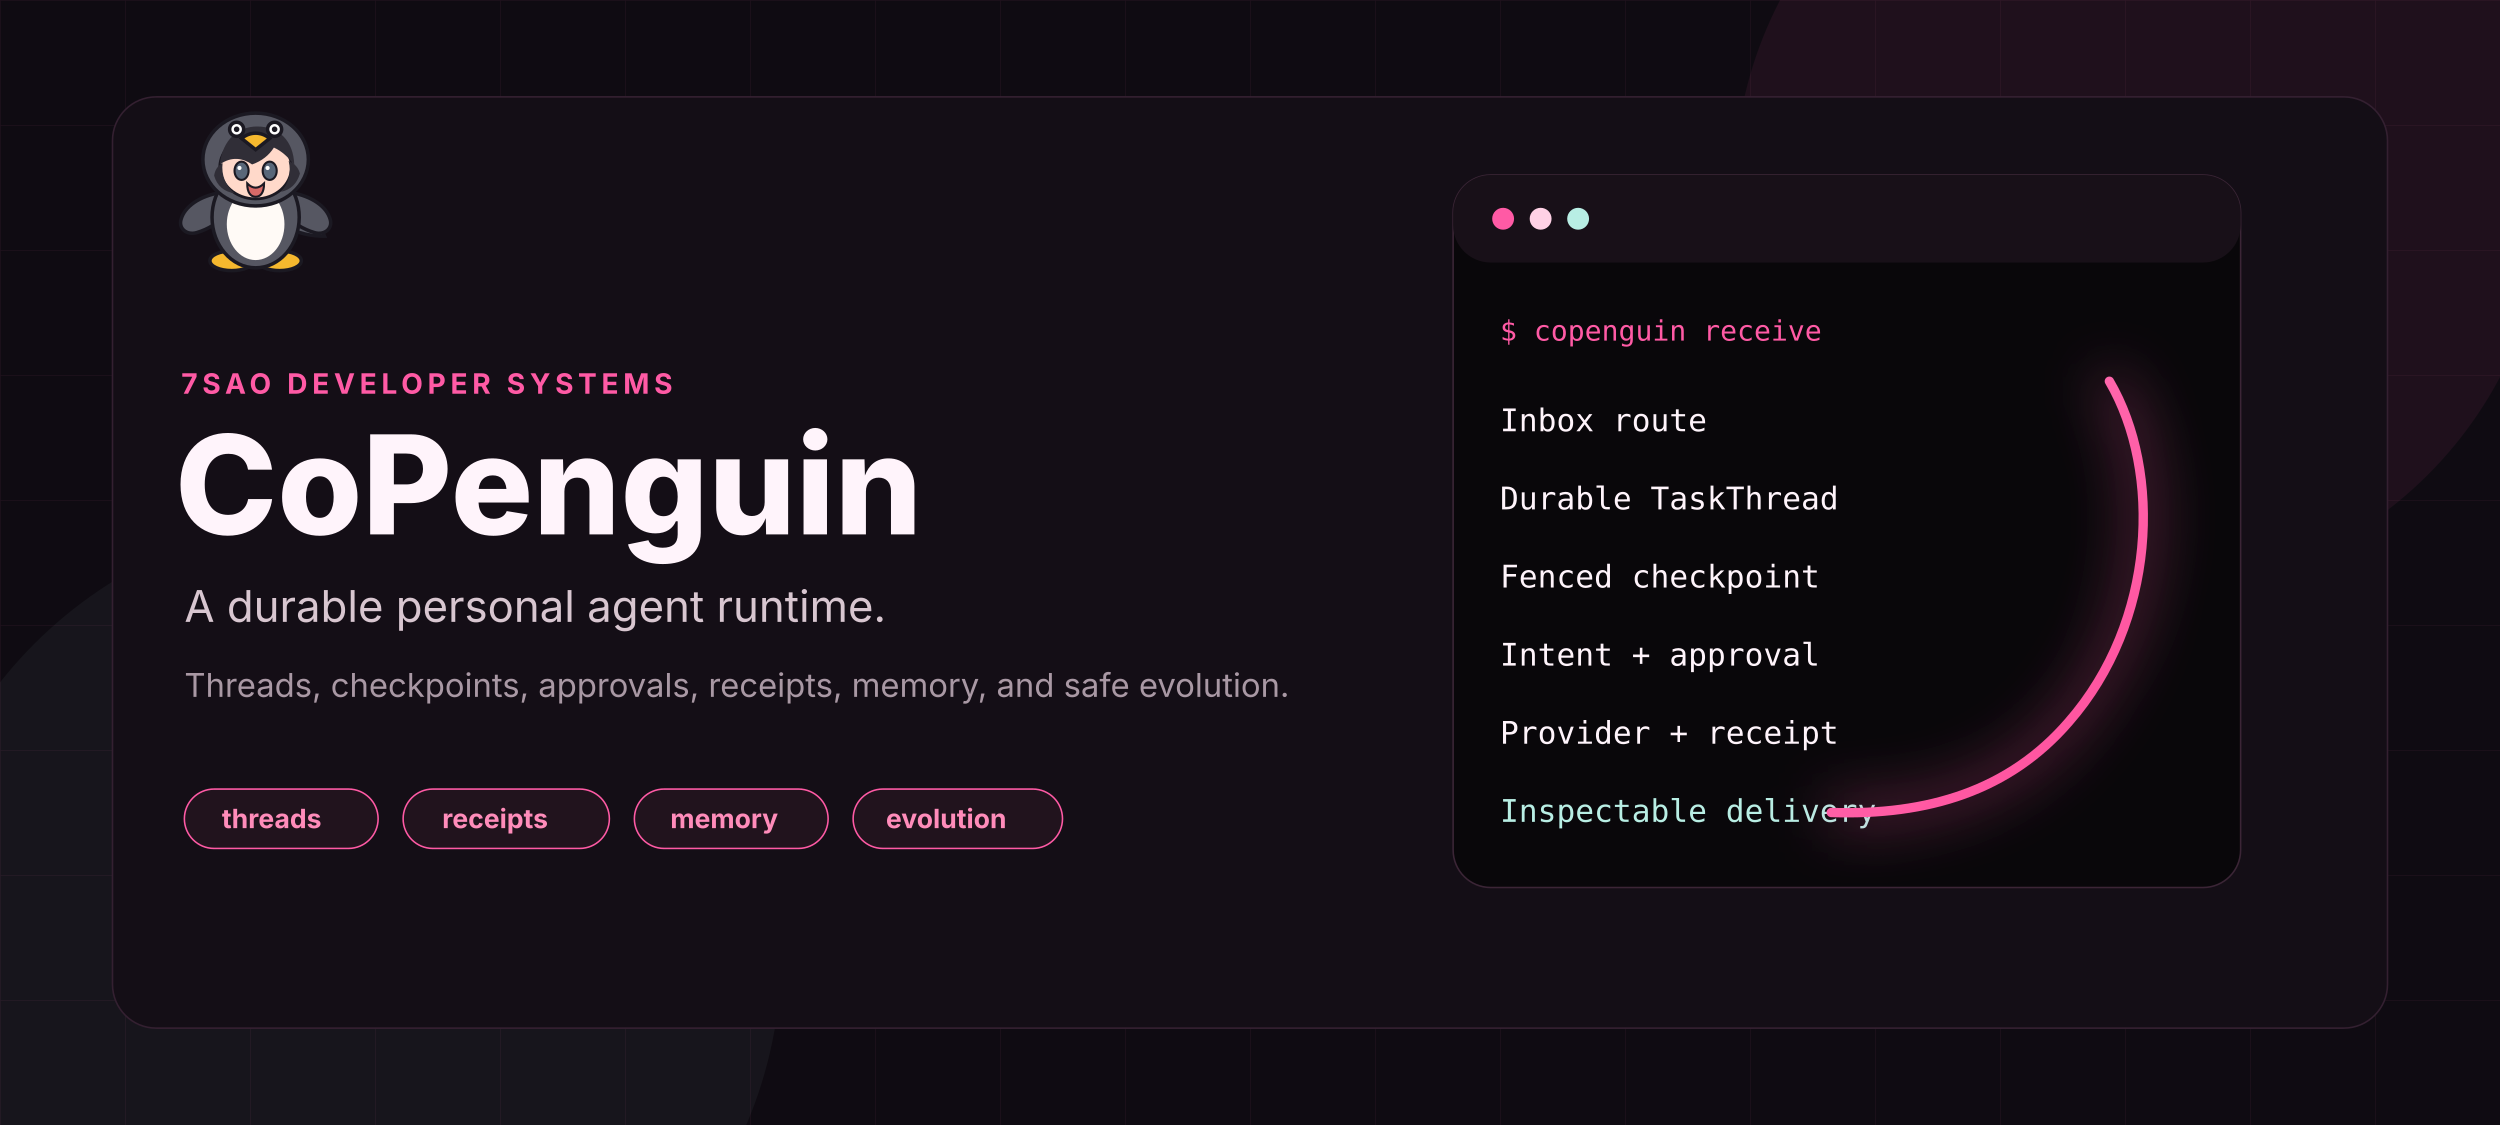
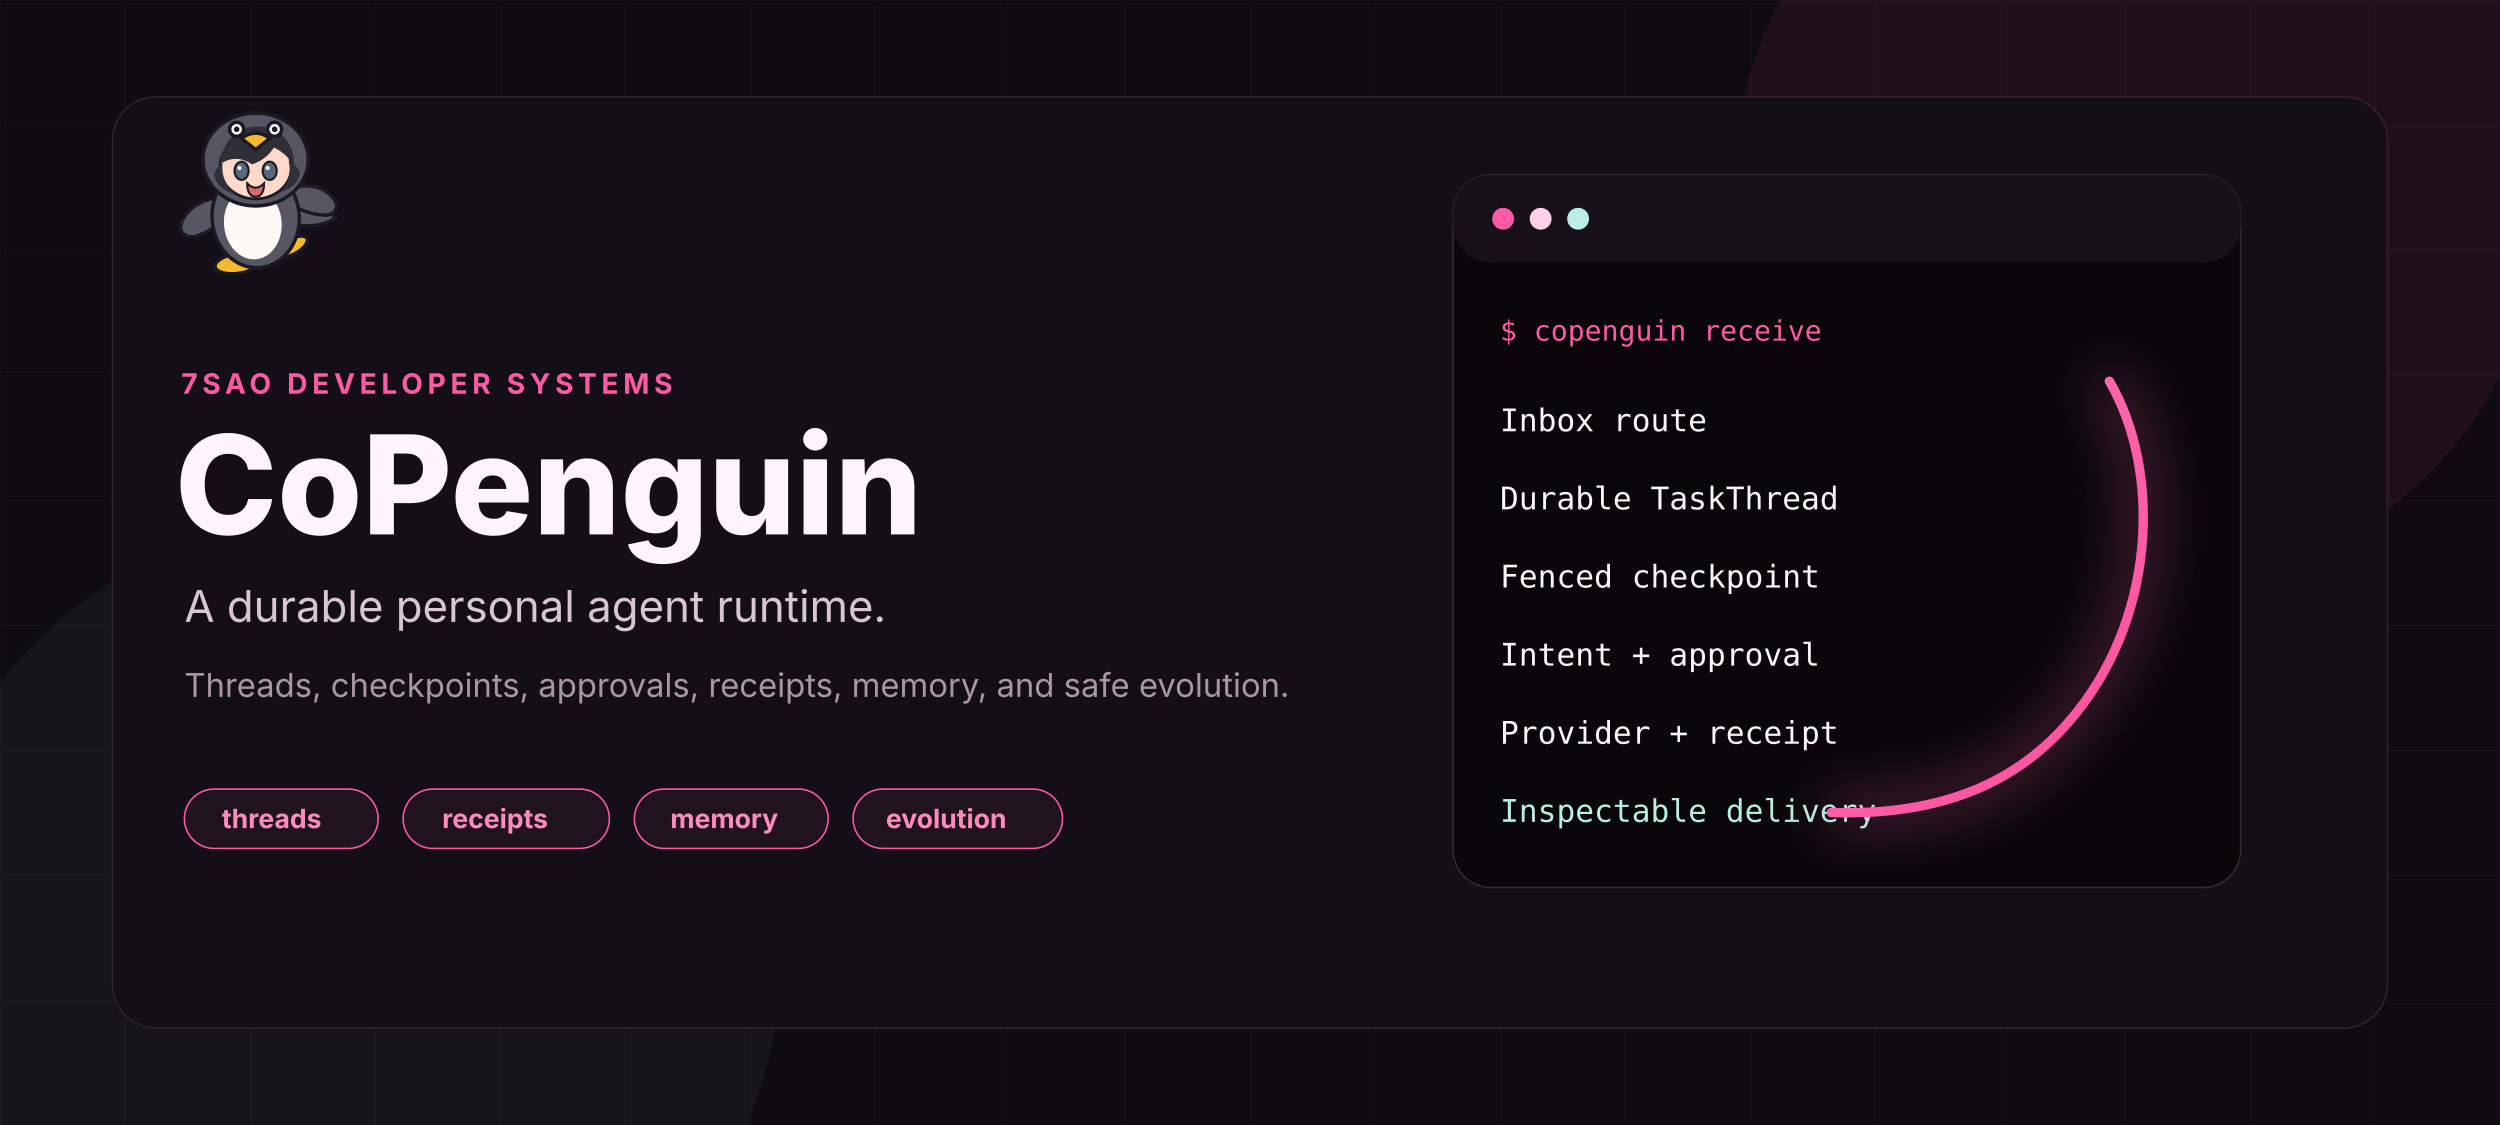
<svg xmlns="http://www.w3.org/2000/svg" width="1600" height="720" viewBox="0 0 1600 720" fill="none" role="img" aria-labelledby="title desc">
  <defs>
    <pattern id="grid" width="80" height="80" patternUnits="userSpaceOnUse">
      <path d="M80 0H0V80" stroke="#261421" stroke-opacity=".7" stroke-width="1" />
    </pattern>
    <linearGradient id="pink" x1="120" x2="620" y1="120" y2="610" gradientUnits="userSpaceOnUse">
      <stop stop-color="#ff7fbd" />
      <stop offset="1" stop-color="#ff2f86" />
    </linearGradient>
    <filter id="glow" x="-30%" y="-30%" width="160%" height="160%">
      <feGaussianBlur stdDeviation="18" result="blur" />
      <feMerge>
        <feMergeNode in="blur" />
        <feMergeNode in="SourceGraphic" />
      </feMerge>
    </filter>
  </defs>
  <rect width="1600" height="720" fill="#0f0b12" />
  <rect width="1600" height="720" fill="url(#grid)" />
  <circle cx="1370" cy="120" r="260" fill="#ff5aa5" opacity=".07" />
  <circle cx="220" cy="610" r="280" fill="#b8eee4" opacity=".05" />
  <rect x="72" y="62" width="1456" height="596" rx="28" fill="#140e16" stroke="#342031" />
  <g transform="translate(106 67) scale(.45)">
-     <path d="M180 150c25 7 39 19 46 37-19 0-38-4-53-13l7-24Z" fill="#565762" stroke="#1b1922" stroke-width="5" />
-     <ellipse cx="94" cy="222" rx="31" ry="14" fill="#f5b82e" stroke="#1b1922" stroke-width="5" />
-     <ellipse cx="162" cy="222" rx="31" ry="14" fill="#f5b82e" stroke="#1b1922" stroke-width="5" />
-     <path d="M78 125C48 130 27 145 22 163c-4 13 8 23 22 19 17-5 31-14 45-28l-11-29Z" fill="#565762" stroke="#1b1922" stroke-width="5" />
-     <path d="M178 125c30 5 51 20 56 38 4 13-8 23-22 19-17-5-31-14-45-28l11-29Z" fill="#565762" stroke="#1b1922" stroke-width="5" />
-     <ellipse cx="128" cy="160" rx="62" ry="72" fill="#565762" stroke="#1b1922" stroke-width="5" />
-     <ellipse cx="128" cy="170" rx="41" ry="51" fill="#fffaf6" />
+     <path d="M177 142c30-3 52 5 65 19-18 12-42 14-65 8v-27Z" fill="#565762" stroke="#1b1922" stroke-width="5" />
+     <ellipse cx="102" cy="226" rx="32" ry="14" transform="rotate(-8 102 226)" fill="#f5b82e" stroke="#1b1922" stroke-width="5" />
+     <ellipse cx="179" cy="202" rx="25" ry="11" transform="rotate(-28 179 202)" fill="#f5b82e" stroke="#1b1922" stroke-width="5" />
+     <path d="M78 131C49 135 28 150 22 169c-4 13 8 22 22 18 18-6 33-17 47-32l-13-24Z" fill="#565762" stroke="#1b1922" stroke-width="5" />
+     <path d="M177 118c29-7 51 0 63 17 8 11 0 23-15 22-19-1-37-8-55-19l7-20Z" fill="#565762" stroke="#1b1922" stroke-width="5" />
+     <ellipse cx="128" cy="160" rx="62" ry="72" transform="rotate(-5 128 160)" fill="#565762" stroke="#1b1922" stroke-width="5" />
+     <ellipse cx="124" cy="169" rx="41" ry="51" transform="rotate(-5 124 169)" fill="#fffaf6" />
    <ellipse cx="128" cy="78" rx="75" ry="66" fill="#565762" stroke="#1b1922" stroke-width="5" />
    <ellipse cx="128" cy="89" rx="51" ry="45" fill="#ffd9ca" stroke="#1b1922" stroke-width="4" />
    <path d="M77 85c4-36 27-54 53-54 31 0 52 20 53 55-9-12-18-20-29-25-7 11-17 19-31 24-13-9-29-12-46 0Z" fill="#302e37" />
    <path d="M81 83c-2 17 4 32 17 43-15-2-25-11-29-25 1-8 5-14 12-18Z" fill="#302e37" />
    <path d="M175 80c4 17 0 32-11 44 14-3 23-12 27-26-2-8-7-14-16-18Z" fill="#302e37" />
    <ellipse cx="108" cy="94" rx="10" ry="13" fill="#596779" stroke="#1b1922" stroke-width="3" />
    <ellipse cx="148" cy="94" rx="10" ry="13" fill="#596779" stroke="#1b1922" stroke-width="3" />
    <circle cx="105" cy="90" r="3" fill="#fff" />
    <circle cx="145" cy="90" r="3" fill="#fff" />
    <path d="M116 112c8 8 16 8 24 0 0 13-5 19-12 19s-12-6-12-19Z" fill="#d86a68" stroke="#1b1922" stroke-width="3" />
    <circle cx="101" cy="35" r="10" fill="#fff" stroke="#1b1922" stroke-width="5" />
    <circle cx="155" cy="35" r="10" fill="#fff" stroke="#1b1922" stroke-width="5" />
    <circle cx="101" cy="35" r="4" fill="#1b1922" />
    <circle cx="155" cy="35" r="4" fill="#1b1922" />
    <path d="M108 48c12-10 28-10 40 0l-20 16-20-16Z" fill="#f5b82e" stroke="#1b1922" stroke-width="5" />
  </g>
  <text x="116" y="252" fill="#ff5aa5" font-family="Inter, Arial, sans-serif" font-size="18" font-weight="700" letter-spacing="3">7SAO DEVELOPER SYSTEMS</text>
  <text x="112" y="342" fill="#fff4fb" font-family="Inter, Arial, sans-serif" font-size="88" font-weight="800">CoPenguin</text>
  <text x="118" y="398" fill="#d8c6d0" font-family="Inter, Arial, sans-serif" font-size="28">A durable personal agent runtime.</text>
  <text x="118" y="446" fill="#a998a4" font-family="Inter, Arial, sans-serif" font-size="21">Threads, checkpoints, approvals, receipts, memory, and safe evolution.</text>
  <g font-family="Inter, Arial, sans-serif" font-size="17" font-weight="700">
    <rect x="118" y="505" width="124" height="38" rx="19" fill="#21131d" stroke="#ff5aa5" />
    <text x="142" y="530" fill="#ff8cba">threads</text>
    <rect x="258" y="505" width="132" height="38" rx="19" fill="#21131d" stroke="#ff5aa5" />
    <text x="283" y="530" fill="#ff8cba">receipts</text>
    <rect x="406" y="505" width="124" height="38" rx="19" fill="#21131d" stroke="#ff5aa5" />
    <text x="429" y="530" fill="#ff8cba">memory</text>
    <rect x="546" y="505" width="134" height="38" rx="19" fill="#21131d" stroke="#ff5aa5" />
    <text x="567" y="530" fill="#ff8cba">evolution</text>
  </g>
  <g transform="translate(930 112)">
    <rect width="504" height="456" rx="24" fill="#09070a" stroke="#3b2536" />
    <rect width="504" height="56" rx="24" fill="#181018" />
    <circle cx="32" cy="28" r="7" fill="#ff5aa5" />
    <circle cx="56" cy="28" r="7" fill="#ffd1e5" />
    <circle cx="80" cy="28" r="7" fill="#b8eee4" />
    <text x="30" y="106" fill="#ff5aa5" font-family="SFMono-Regular, Menlo, monospace" font-size="18">$ copenguin receive</text>
    <g font-family="SFMono-Regular, Menlo, monospace" font-size="20">
      <text x="30" y="164" fill="#fff4fb">Inbox route</text>
      <text x="30" y="214" fill="#fff4fb">Durable TaskThread</text>
      <text x="30" y="264" fill="#fff4fb">Fenced checkpoint</text>
      <text x="30" y="314" fill="#fff4fb">Intent + approval</text>
      <text x="30" y="364" fill="#fff4fb">Provider + receipt</text>
      <text x="30" y="414" fill="#b8eee4">Inspectable delivery</text>
    </g>
    <path d="M420 132C454 190 450 286 394 350C356 394 304 410 242 408" stroke="url(#pink)" stroke-width="6" stroke-linecap="round" filter="url(#glow)" />
  </g>
</svg>
